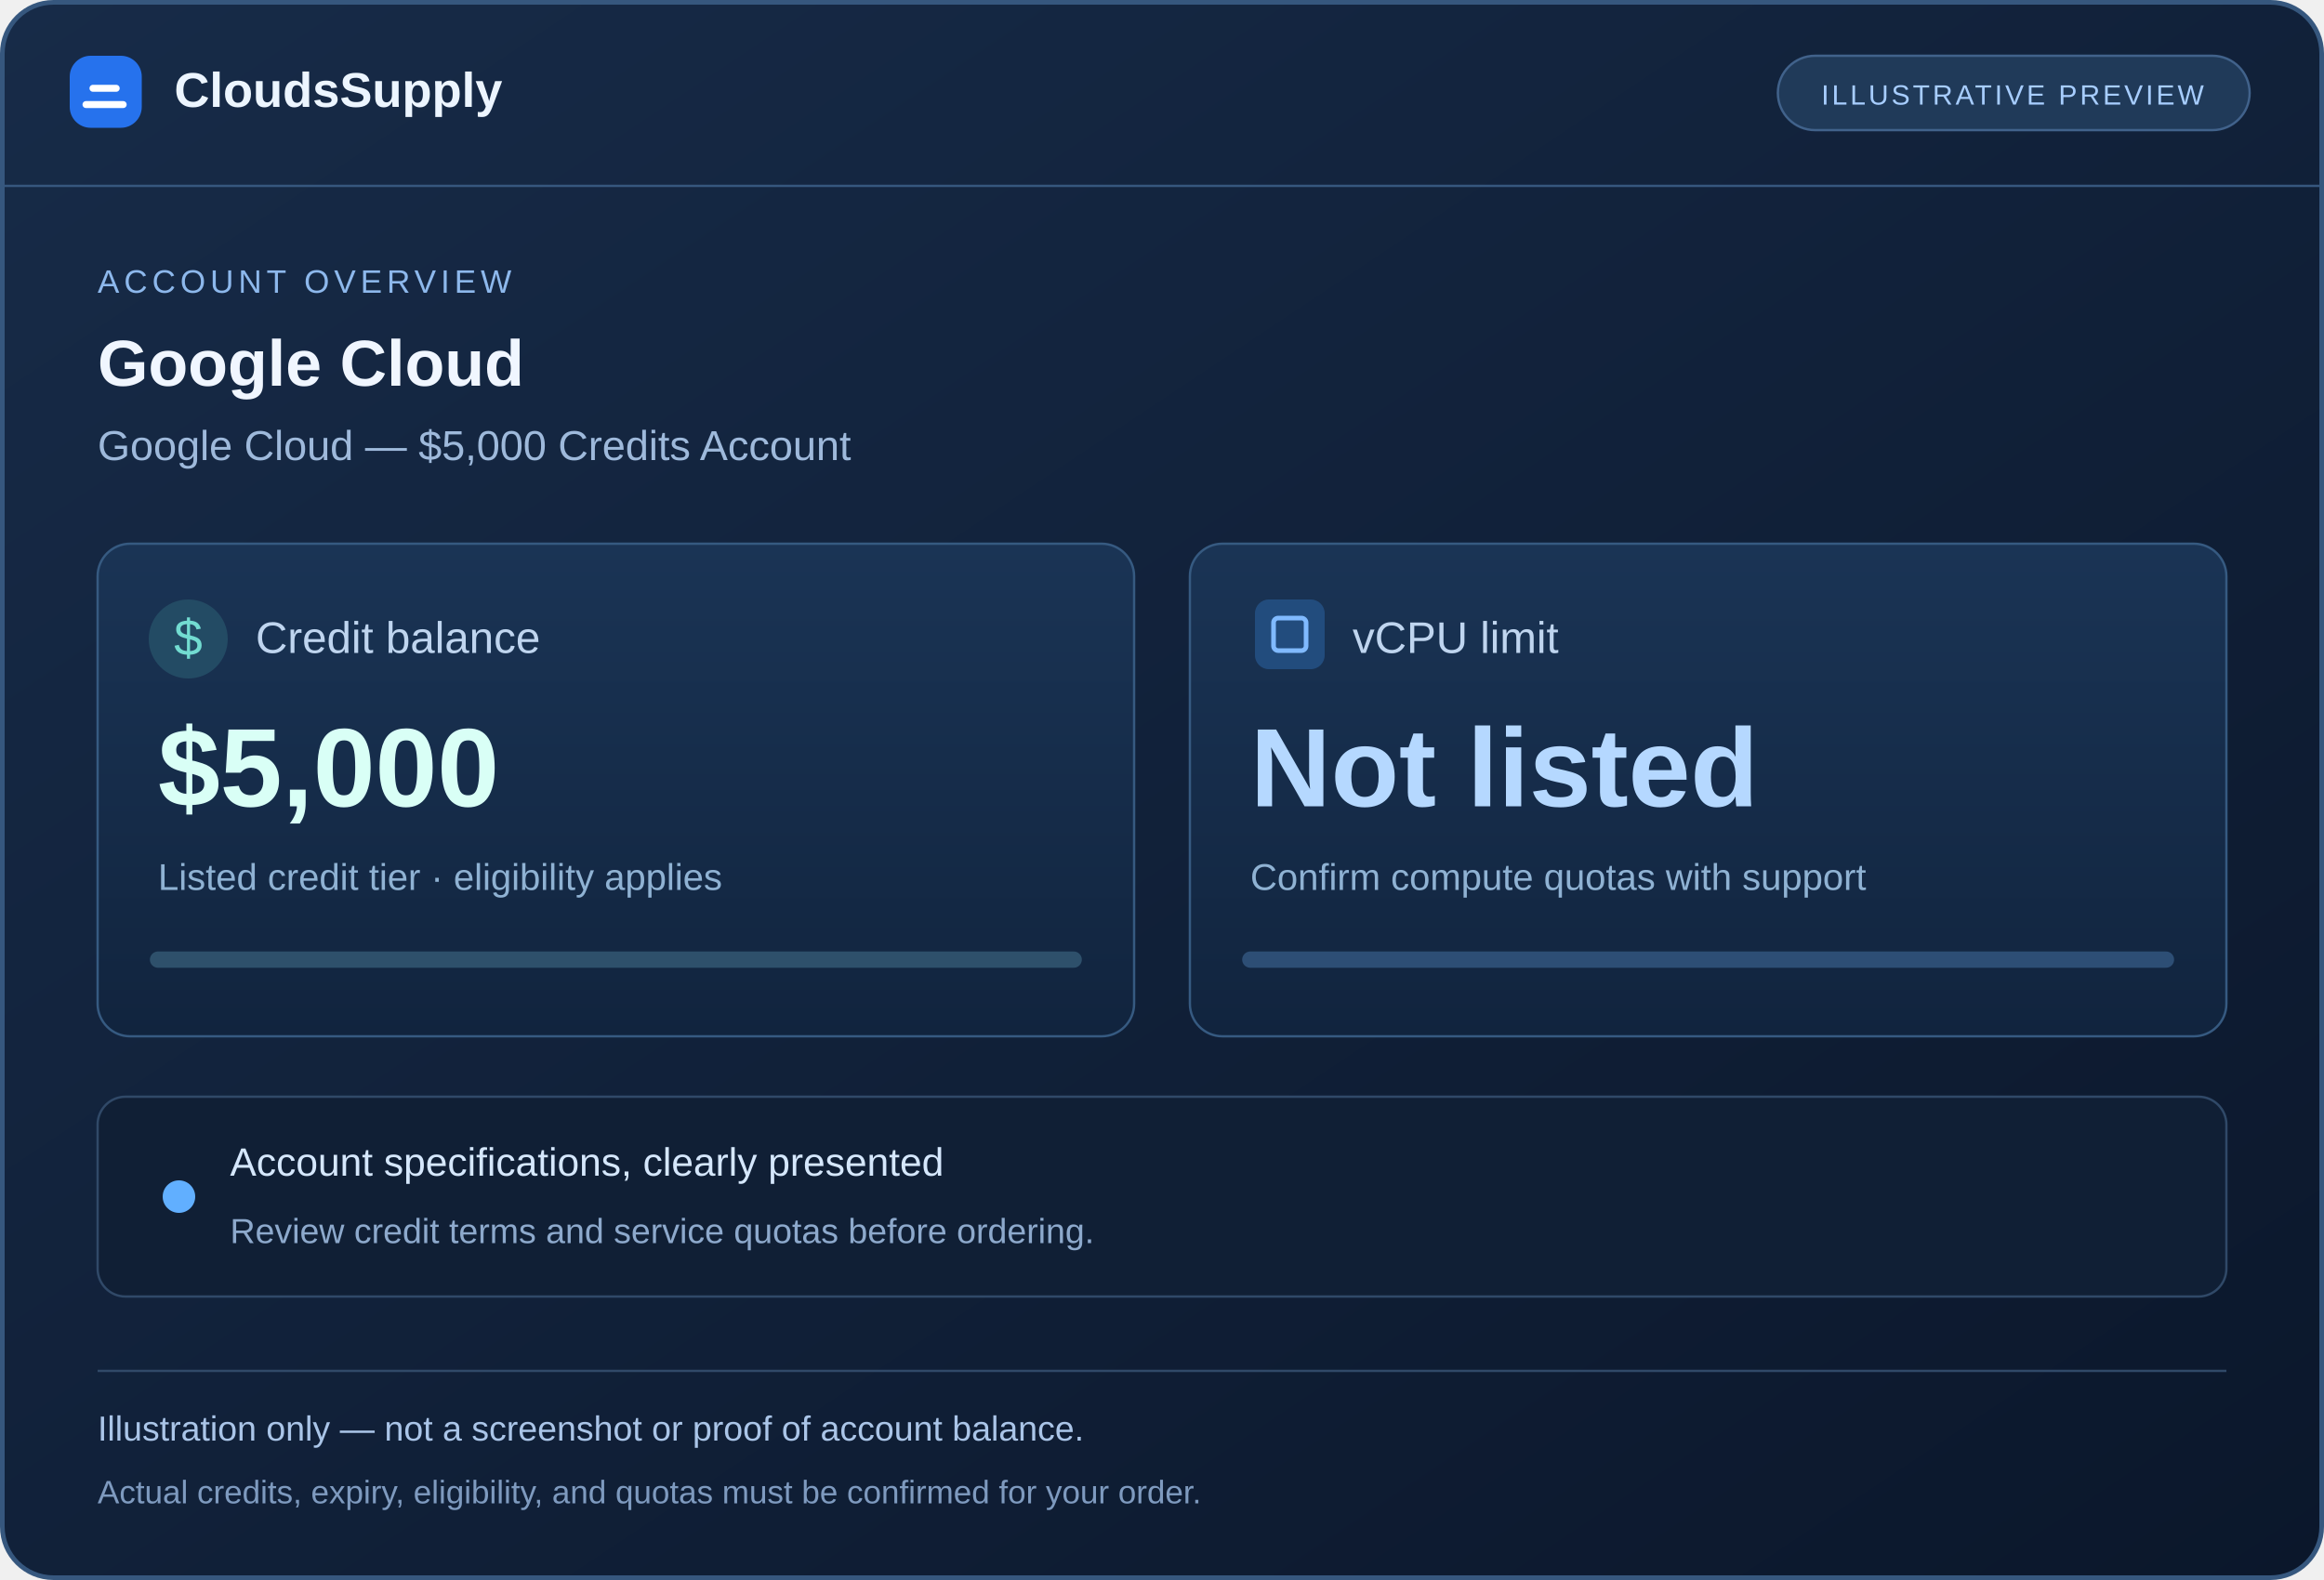
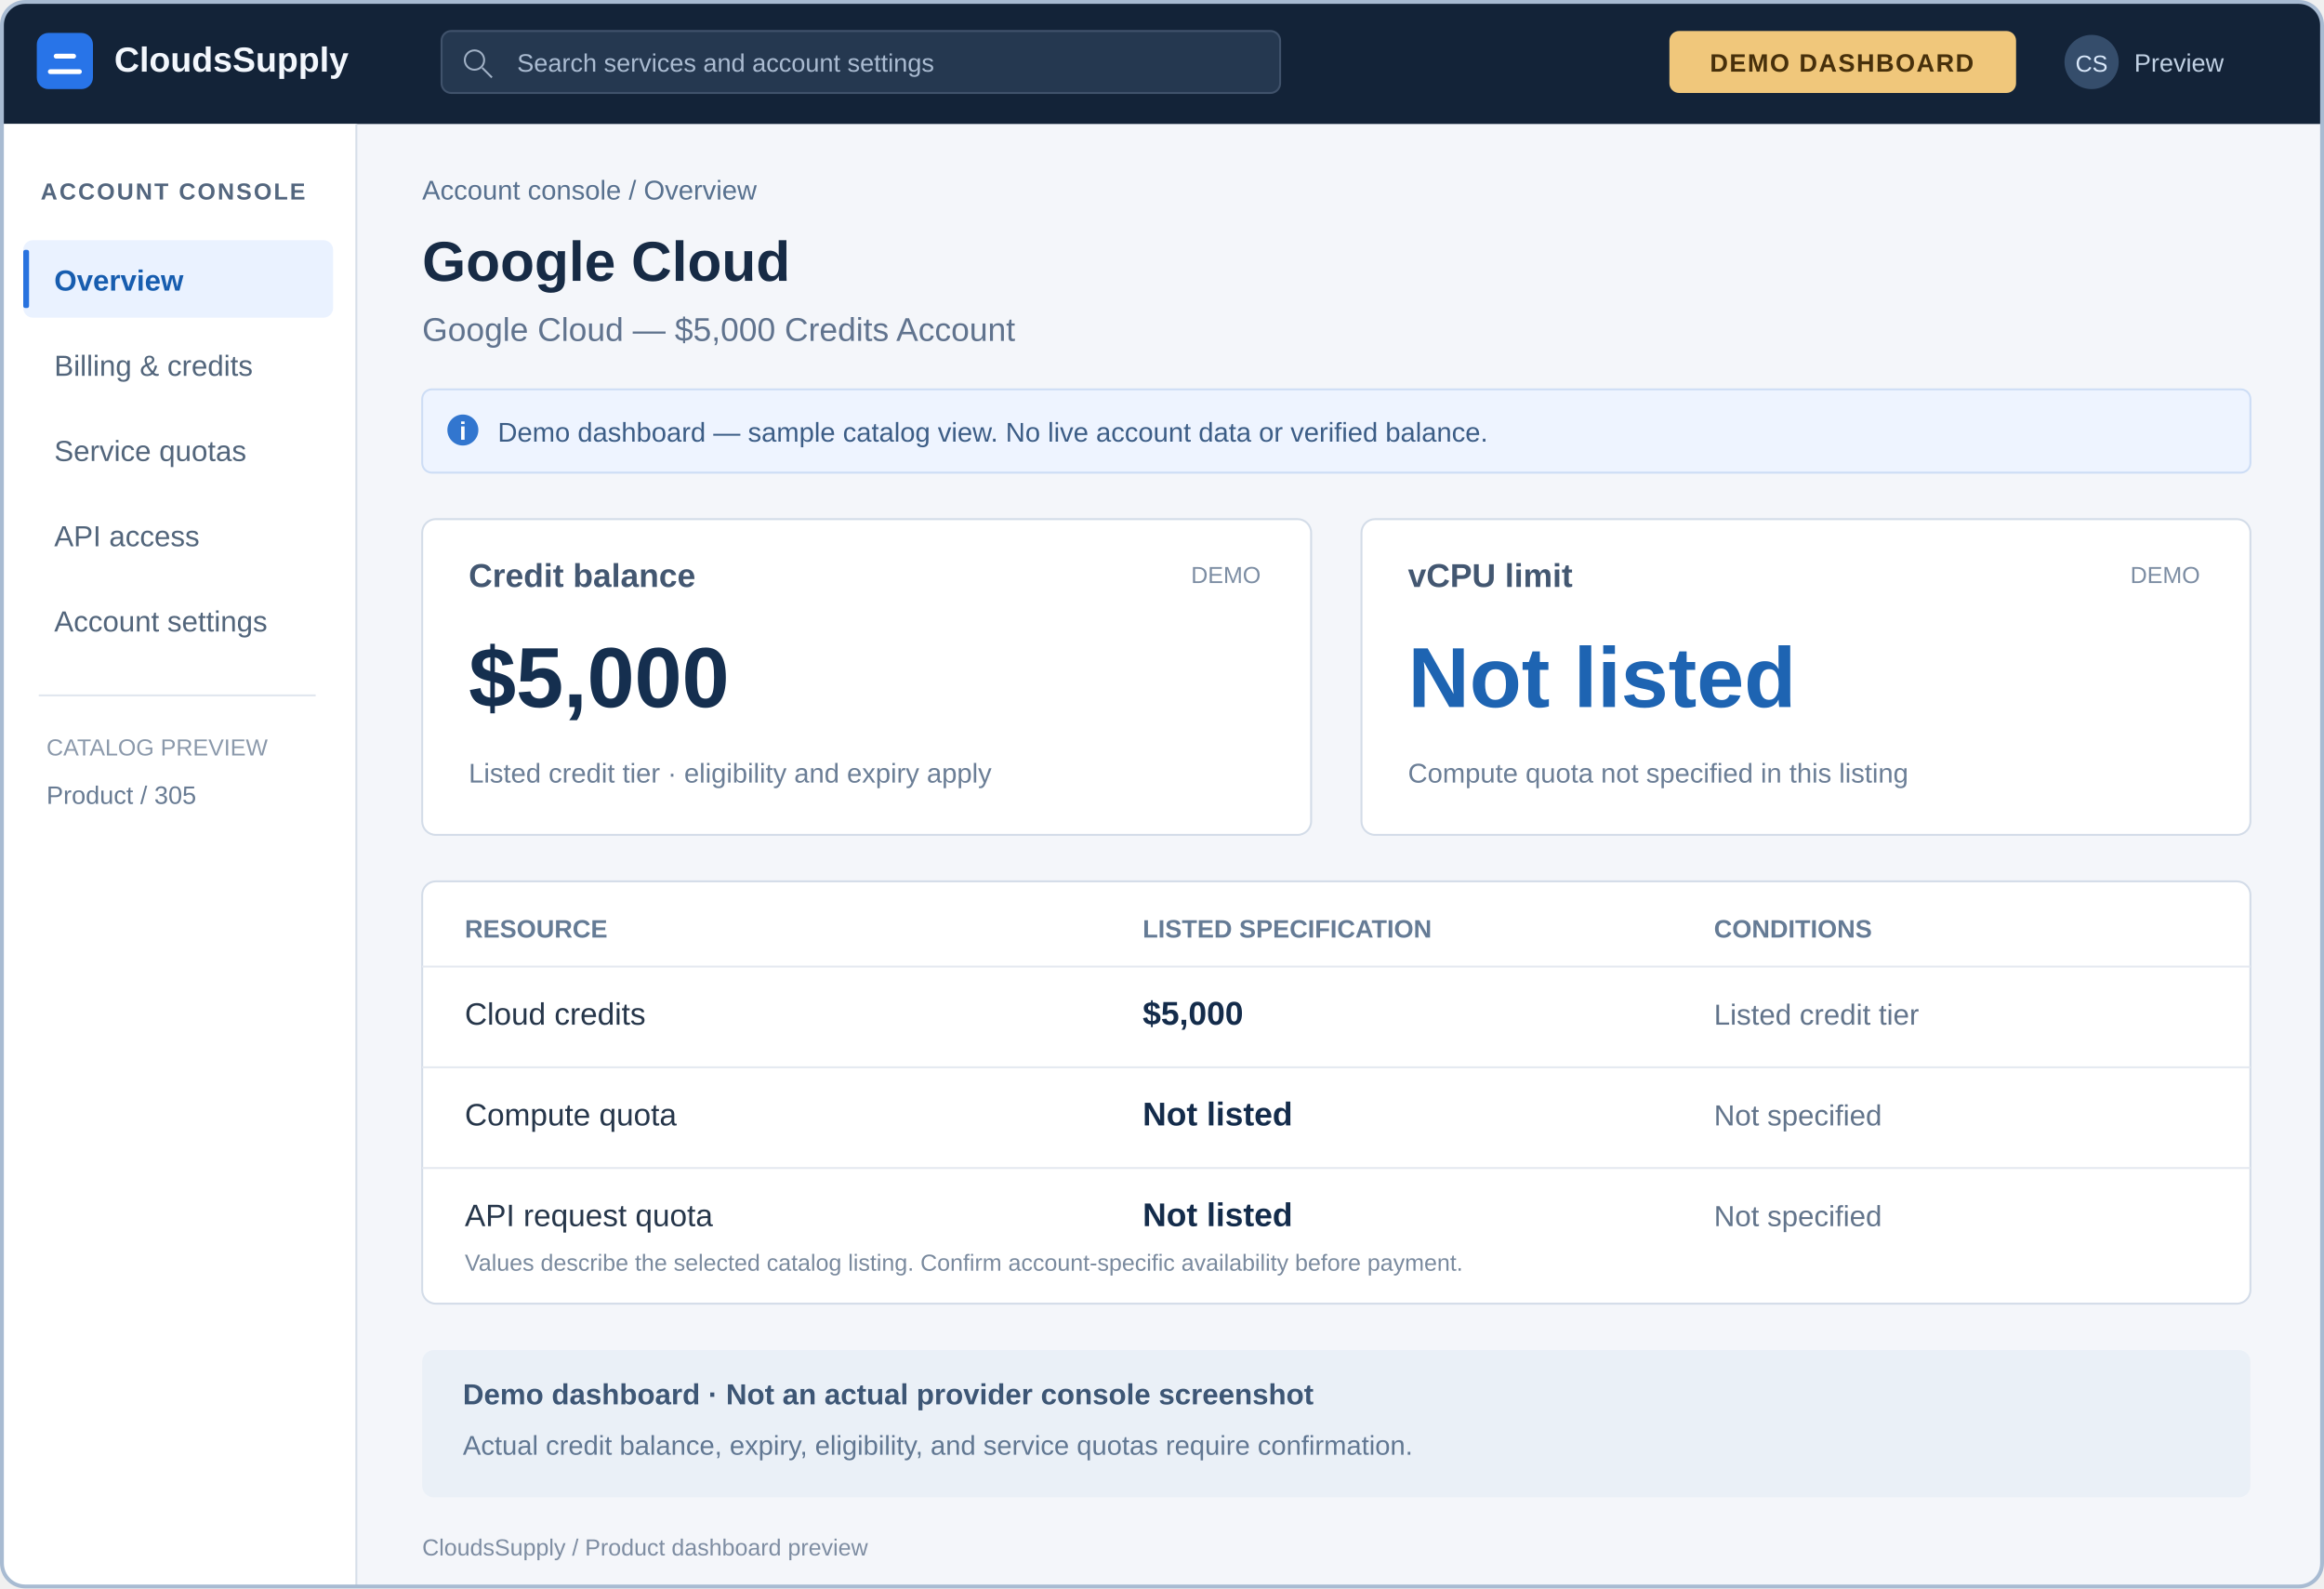
- <svg xmlns="http://www.w3.org/2000/svg" width="1000" height="680" viewBox="0 0 1000 680" role="img" aria-labelledby="title description">
+ <svg xmlns="http://www.w3.org/2000/svg" width="1200" height="820" viewBox="0 0 1200 820" role="img" aria-labelledby="title description">
  <defs>
-     <linearGradient id="bg" x2="1" y2="1">
-       <stop stop-color="#172b48" />
-       <stop offset="1" stop-color="#0b172b" />
-     </linearGradient>
-     <linearGradient id="card" x2="0" y2="1">
-       <stop stop-color="#1a3455" />
-       <stop offset="1" stop-color="#11243e" />
-     </linearGradient>
+     <clipPath id="frame">
+       <rect x="1" y="1" width="1198" height="818" rx="12" />
+     </clipPath>
  </defs>
-   <rect x="1" y="1" width="998" height="678" rx="22" fill="url(#bg)" stroke="#36577e" stroke-width="2" />
-   <path d="M1 80H999" stroke="#36577e" />
-   <rect x="30" y="24" width="31" height="31" rx="9" fill="#2672ed" />
-   <path d="M37 45h16m-13-7h10" stroke="#fff" stroke-width="3" stroke-linecap="round" />
-   <g font-family="Arial,Helvetica,sans-serif">
-     <text x="75" y="46" fill="#ecf5ff" font-size="21" font-weight="700">CloudsSupply</text>
-     <rect x="765" y="24" width="203" height="32" rx="16" fill="#203a59" stroke="#41628b" />
-     <text x="866" y="45" fill="#a7cdff" text-anchor="middle" font-size="12" letter-spacing="1.2">ILLUSTRATIVE PREVIEW</text>
-     <text x="42" y="126" fill="#8db8ec" font-size="14" letter-spacing="2">ACCOUNT OVERVIEW</text>
-     <text x="42" y="166" fill="#f0f6ff" font-size="28" font-weight="700">Google Cloud</text>
-     <text x="42" y="198" fill="#9eb9db" font-size="18">Google Cloud — $5,000 Credits Account</text>
-     <rect x="42" y="234" width="446" height="212" rx="14" fill="url(#card)" stroke="#365a81" />
-     <rect x="512" y="234" width="446" height="212" rx="14" fill="url(#card)" stroke="#365a81" />
-     <circle cx="81" cy="275" r="17" fill="#234b64" />
-     <text x="81" y="282" text-anchor="middle" fill="#72dcd1" font-size="22">$</text>
-     <text x="110" y="281" fill="#bfd5ef" font-size="19">Credit balance</text>
-     <text x="68" y="347" fill="#d9fff6" font-size="48" font-weight="700">$5,000</text>
-     <text x="68" y="383" fill="#8fb2d3" font-size="16">Listed credit tier · eligibility applies</text>
-     <path d="M68 413H462" stroke="#2e506b" stroke-width="7" stroke-linecap="round" />
-     <rect x="540" y="258" width="30" height="30" rx="6" fill="#224c7d" />
-     <rect x="548" y="266" width="14" height="14" rx="2" fill="none" stroke="#80baff" stroke-width="2" />
-     <text x="582" y="281" fill="#bfd5ef" font-size="19">vCPU limit</text>
-     <text x="538" y="347" fill="#b5d8ff" font-size="48" font-weight="700">Not listed</text>
-     <text x="538" y="383" fill="#8fb2d3" font-size="16">Confirm compute quotas with support</text>
-     <path d="M538 413H932" stroke="#2d4e75" stroke-width="7" stroke-linecap="round" />
-     <rect x="42" y="472" width="916" height="86" rx="12" fill="#101f35" stroke="#304968" />
-     <circle cx="77" cy="515" r="7" fill="#61afff" />
-     <text x="99" y="506" fill="#d5e7fc" font-size="17">Account specifications, clearly presented</text>
-     <text x="99" y="535" fill="#8da9cc" font-size="15">Review credit terms and service quotas before ordering.</text>
-     <path d="M42 590H958" stroke="#304968" />
-     <text x="42" y="620" fill="#aac5e8" font-size="15">Illustration only — not a screenshot or proof of account balance.</text>
-     <text x="42" y="647" fill="#7e9abf" font-size="14">Actual credits, expiry, eligibility, and quotas must be confirmed for your order.</text>
+   <g clip-path="url(#frame)" font-family="Arial,Helvetica,sans-serif">
+     <path d="M0 0H1200V820H0Z" fill="#f4f6fa" />
+     <path d="M0 0H1200V64H0Z" fill="#132338" />
+     <rect x="19" y="17" width="29" height="29" rx="6" fill="#2874e8" />
+     <path d="M26 37h15m-12-8h9" stroke="#fff" stroke-width="2.5" stroke-linecap="round" />
+     <text x="59" y="37" fill="#f3f7fd" font-size="18" font-weight="700">CloudsSupply</text>
+     <rect x="228" y="16" width="433" height="32" rx="5" fill="#253850" stroke="#40526b" />
+     <circle cx="245" cy="31" r="5" stroke="#a0b0c5" fill="none" />
+     <path d="m249 35 5 5" stroke="#a0b0c5" />
+     <text x="267" y="37" fill="#aabbd1" font-size="13">Search services and account settings</text>
+     <rect x="862" y="16" width="179" height="32" rx="5" fill="#f0c77b" />
+     <text x="951" y="37" text-anchor="middle" fill="#47300b" font-size="13" font-weight="700" letter-spacing=".7">DEMO DASHBOARD</text>
+     <circle cx="1080" cy="32" r="14" fill="#354d6b" />
+     <text x="1080" y="37" text-anchor="middle" fill="#d9e8fa" font-size="12">CS</text>
+     <text x="1102" y="37" fill="#c0d0e3" font-size="13">Preview</text>
+     <path d="M0 64H184V820H0Z" fill="#fff" />
+     <path d="M184 64V820" stroke="#d6dfe9" />
+     <text x="21" y="103" fill="#53667e" font-size="12" font-weight="700" letter-spacing="1">ACCOUNT CONSOLE</text>
+     <rect x="12" y="124" width="160" height="40" rx="5" fill="#eaf2ff" />
+     <rect x="12" y="129" width="3" height="30" rx="1" fill="#2973df" />
+     <text x="28" y="150" fill="#175daf" font-size="15" font-weight="700">Overview</text>
+     <text x="28" y="194" fill="#52657b" font-size="15">Billing &amp; credits</text>
+     <text x="28" y="238" fill="#52657b" font-size="15">Service quotas</text>
+     <text x="28" y="282" fill="#52657b" font-size="15">API access</text>
+     <text x="28" y="326" fill="#52657b" font-size="15">Account settings</text>
+     <path d="M20 359H163" stroke="#e0e6ee" />
+     <text x="24" y="390" fill="#8b99ab" font-size="12">CATALOG PREVIEW</text>
+     <text x="24" y="415" fill="#687b93" font-size="13">Product / 305</text>
+     <text x="218" y="103" fill="#58718f" font-size="14">Account console / Overview</text>
+     <text x="218" y="145" fill="#172b45" font-size="29" font-weight="700">Google Cloud</text>
+     <text x="218" y="176" fill="#60738e" font-size="17">Google Cloud — $5,000 Credits Account</text>
+     <rect x="218" y="201" width="944" height="43" rx="5" fill="#eef4ff" stroke="#cdddf5" />
+     <circle cx="239" cy="222" r="8" fill="#3276cf" />
+     <text x="239" y="227" text-anchor="middle" fill="white" font-size="13" font-weight="700">i</text>
+     <text x="257" y="228" fill="#3c5d86" font-size="14">Demo dashboard — sample catalog view. No live account data or verified balance.</text>
+     <rect x="218" y="268" width="459" height="163" rx="7" fill="#fff" stroke="#d3dce8" />
+     <rect x="703" y="268" width="459" height="163" rx="7" fill="#fff" stroke="#d3dce8" />
+     <text x="242" y="303" fill="#435771" font-size="17" font-weight="600">Credit balance</text>
+     <text x="651" y="301" fill="#7c8da3" text-anchor="end" font-size="12">DEMO</text>
+     <text x="242" y="365" fill="#152f4f" font-size="44" font-weight="700">$5,000</text>
+     <text x="242" y="404" fill="#6b7e96" font-size="14">Listed credit tier · eligibility and expiry apply</text>
+     <text x="727" y="303" fill="#435771" font-size="17" font-weight="600">vCPU limit</text>
+     <text x="1136" y="301" fill="#7c8da3" text-anchor="end" font-size="12">DEMO</text>
+     <text x="727" y="365" fill="#1e64b2" font-size="44" font-weight="700">Not listed</text>
+     <text x="727" y="404" fill="#6b7e96" font-size="14">Compute quota not specified in this listing</text>
+     <rect x="218" y="455" width="944" height="218" rx="7" fill="#fff" stroke="#d3dce8" />
+     <text x="240" y="484" fill="#657b95" font-size="13" font-weight="700">RESOURCE</text>
+     <text x="590" y="484" fill="#657b95" font-size="13" font-weight="700">LISTED SPECIFICATION</text>
+     <text x="885" y="484" fill="#657b95" font-size="13" font-weight="700">CONDITIONS</text>
+     <path d="M218 499H1162" stroke="#e4e9f0" />
+     <text x="240" y="529" fill="#26364a" font-size="16">Cloud credits</text>
+     <text x="590" y="529" fill="#142c4b" font-size="17" font-weight="600">$5,000</text>
+     <text x="885" y="529" fill="#62748b" font-size="15">Listed credit tier</text>
+     <path d="M218 551H1162" stroke="#e4e9f0" />
+     <text x="240" y="581" fill="#26364a" font-size="16">Compute quota</text>
+     <text x="590" y="581" fill="#142c4b" font-size="17" font-weight="600">Not listed</text>
+     <text x="885" y="581" fill="#62748b" font-size="15">Not specified</text>
+     <path d="M218 603H1162" stroke="#e4e9f0" />
+     <text x="240" y="633" fill="#26364a" font-size="16">API request quota</text>
+     <text x="590" y="633" fill="#142c4b" font-size="17" font-weight="600">Not listed</text>
+     <text x="885" y="633" fill="#62748b" font-size="15">Not specified</text>
+     <text x="240" y="656" fill="#7a8a9e" font-size="12">Values describe the selected catalog listing. Confirm account-specific availability before payment.</text>
+     <rect x="218" y="697" width="944" height="76" rx="6" fill="#eaf0f7" />
+     <text x="239" y="725" fill="#3d5675" font-size="15" font-weight="700">Demo dashboard · Not an actual provider console screenshot</text>
+     <text x="239" y="751" fill="#617792" font-size="14">Actual credit balance, expiry, eligibility, and service quotas require confirmation.</text>
+     <text x="218" y="803" fill="#7e8da2" font-size="12">CloudsSupply / Product dashboard preview</text>
  </g>
+   <rect x="1" y="1" width="1198" height="818" rx="12" fill="none" stroke="#a8bbd2" stroke-width="2" />
</svg>
